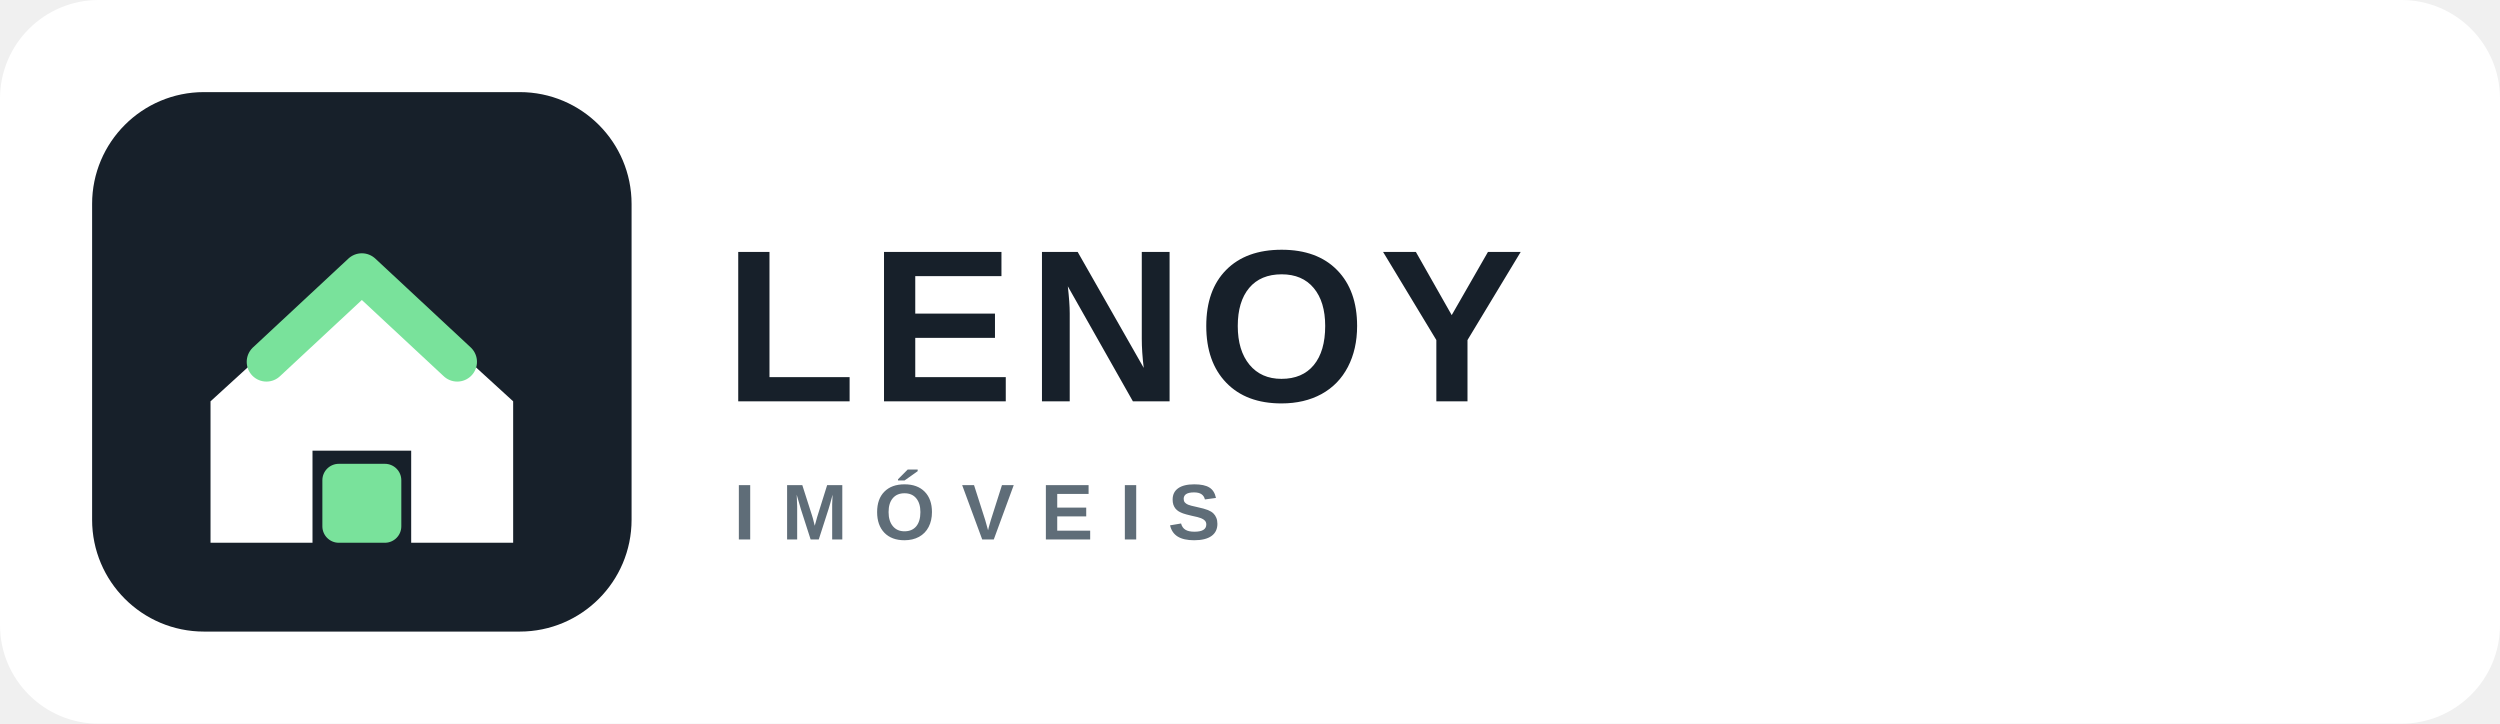
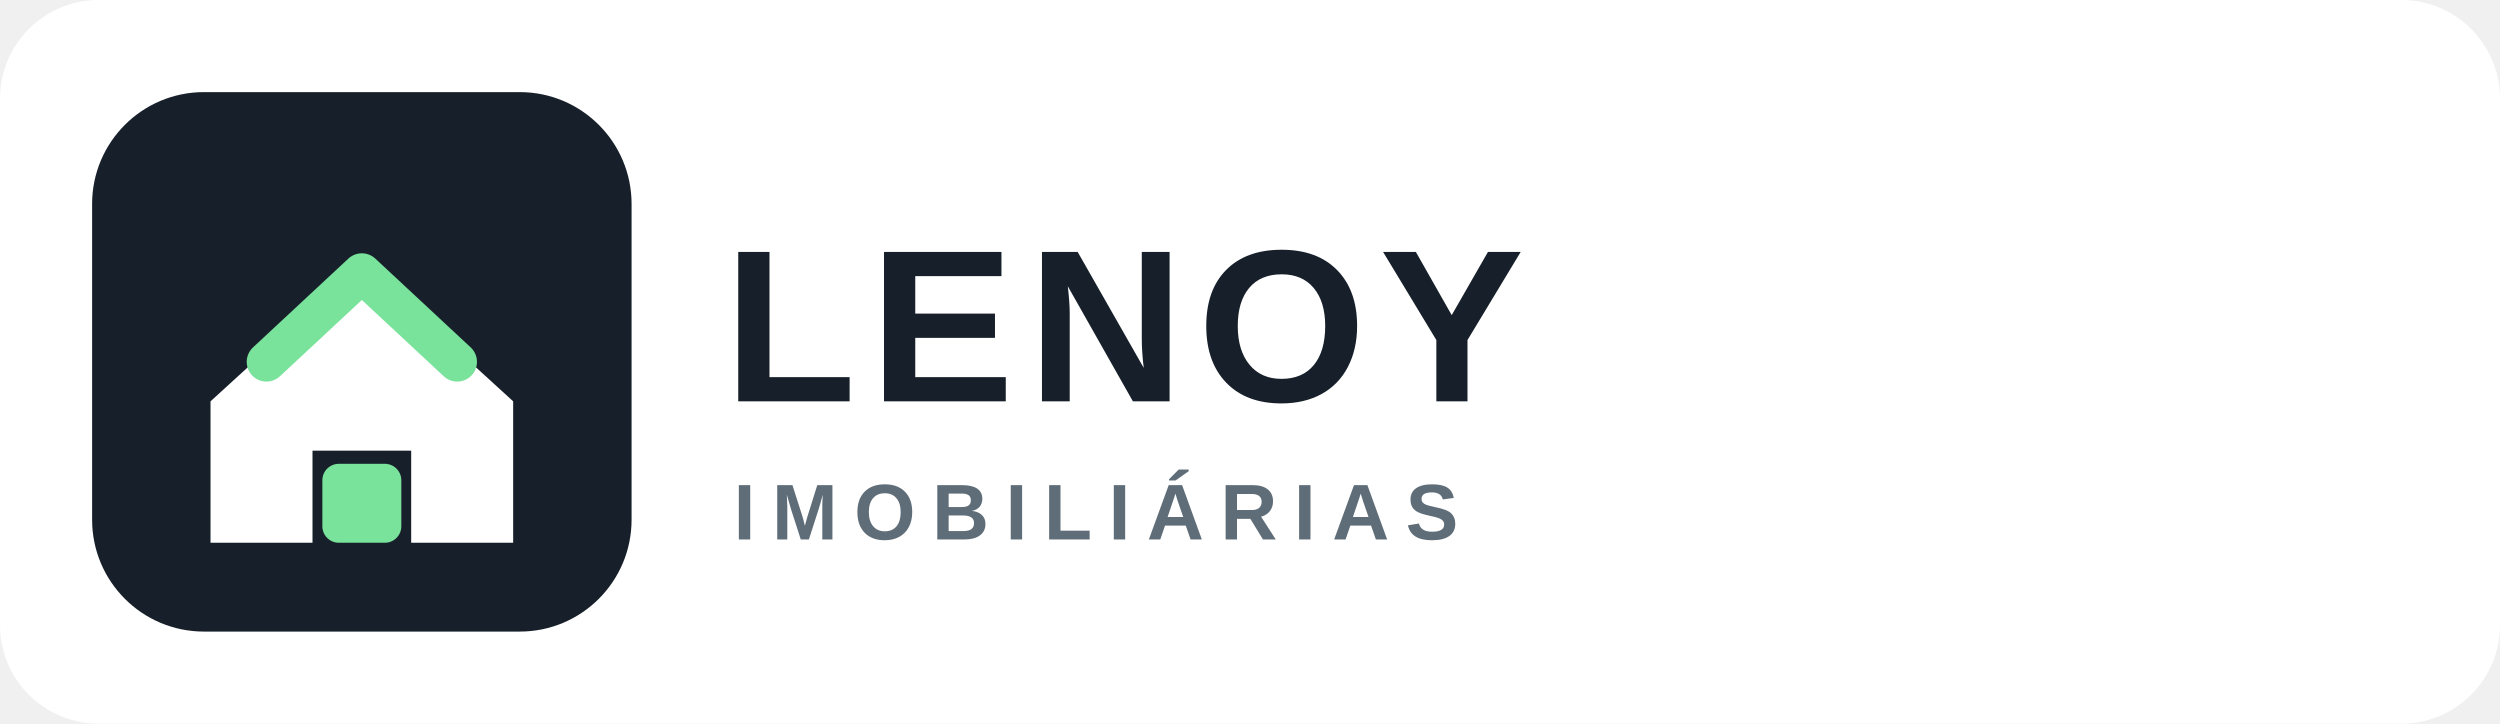
<svg xmlns="http://www.w3.org/2000/svg" viewBox="0 0 760 220" role="img" aria-labelledby="title desc">
  <rect width="760" height="220" rx="30" fill="#ffffff" />
  <g transform="translate(28 28)">
    <rect width="164" height="164" rx="34" fill="#17202a" />
    <path d="M36 94 82 52l46 42v43h-31v-28H67v28H36V94Z" fill="#ffffff" />
    <path d="M53 82 82 55l29 27" fill="none" stroke="#79e29b" stroke-width="12" stroke-linecap="round" stroke-linejoin="round" />
    <rect x="70" y="113" width="24" height="24" rx="5" fill="#79e29b" />
  </g>
  <g transform="translate(220 64)" font-family="Arial,Helvetica,sans-serif">
    <text x="0" y="58" font-size="66" font-weight="900" letter-spacing="4" fill="#17202a">LENOY</text>
-     <text x="3" y="100" font-size="24" font-weight="800" letter-spacing="8" fill="#5f6d78">IMÓVEIS</text>
+     <text x="3" y="100" font-size="24" font-weight="800" letter-spacing="5" fill="#5f6d78">IMOBILIÁRIAS</text>
  </g>
</svg>
